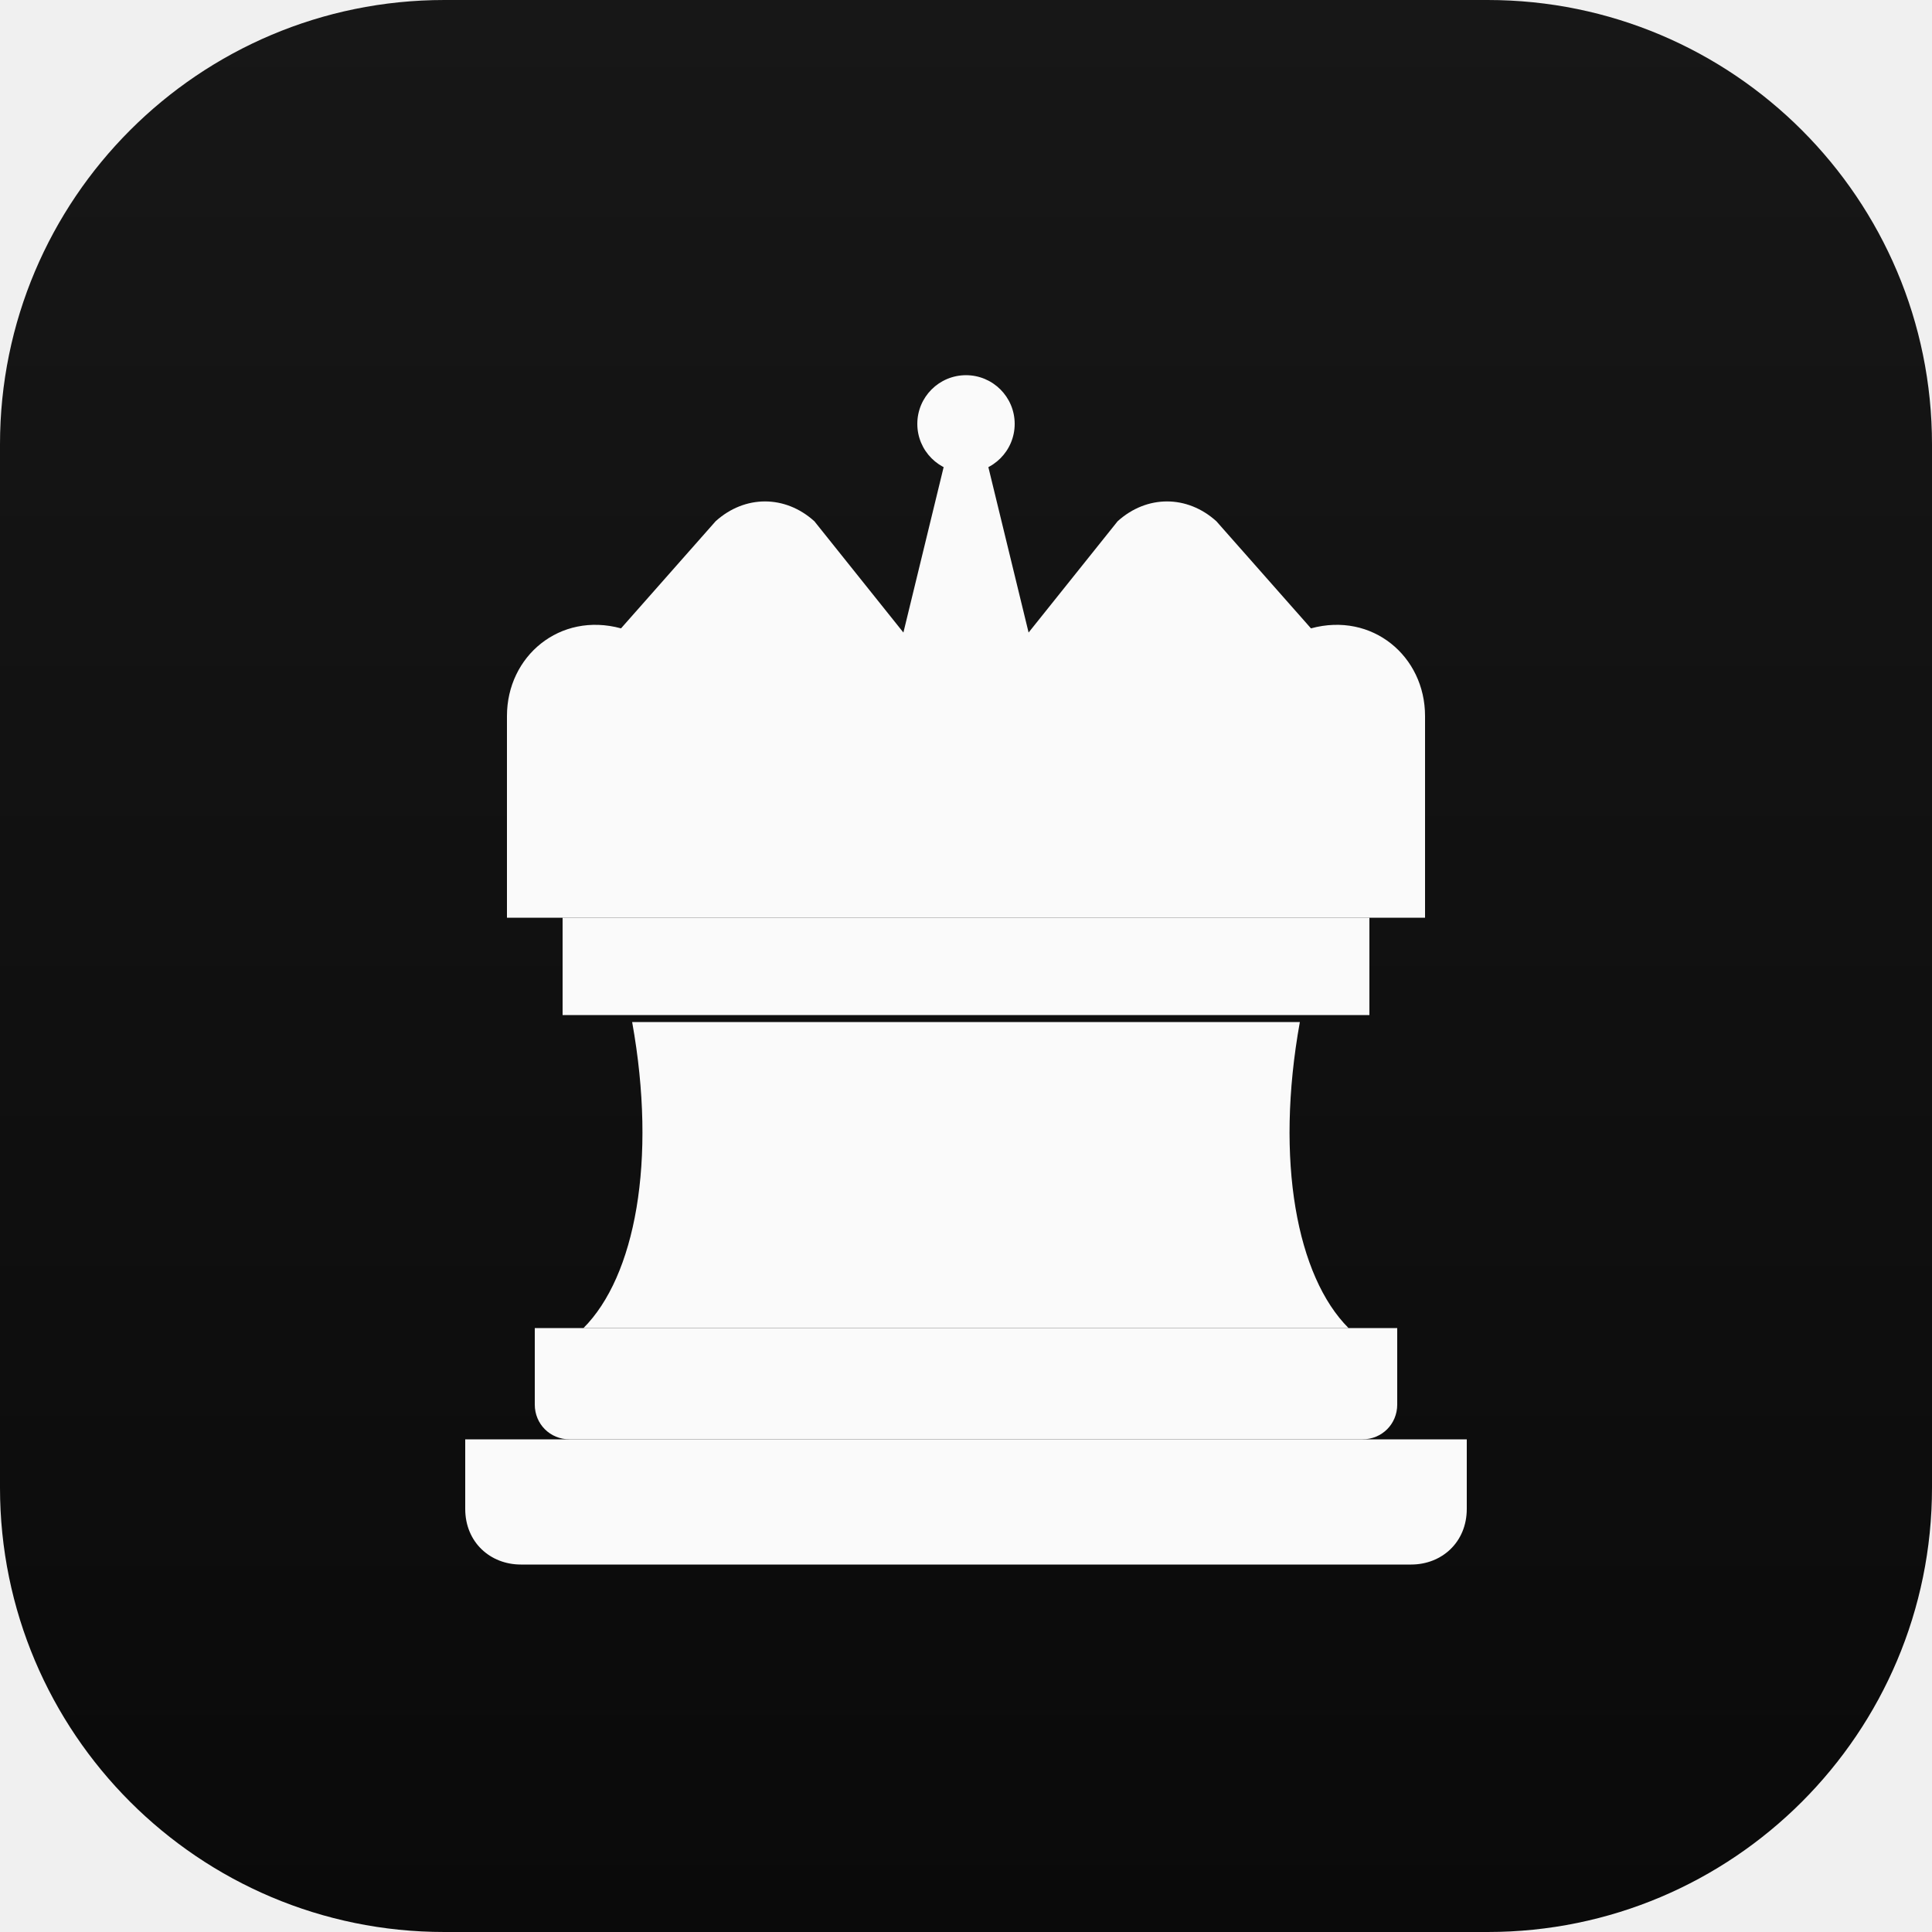
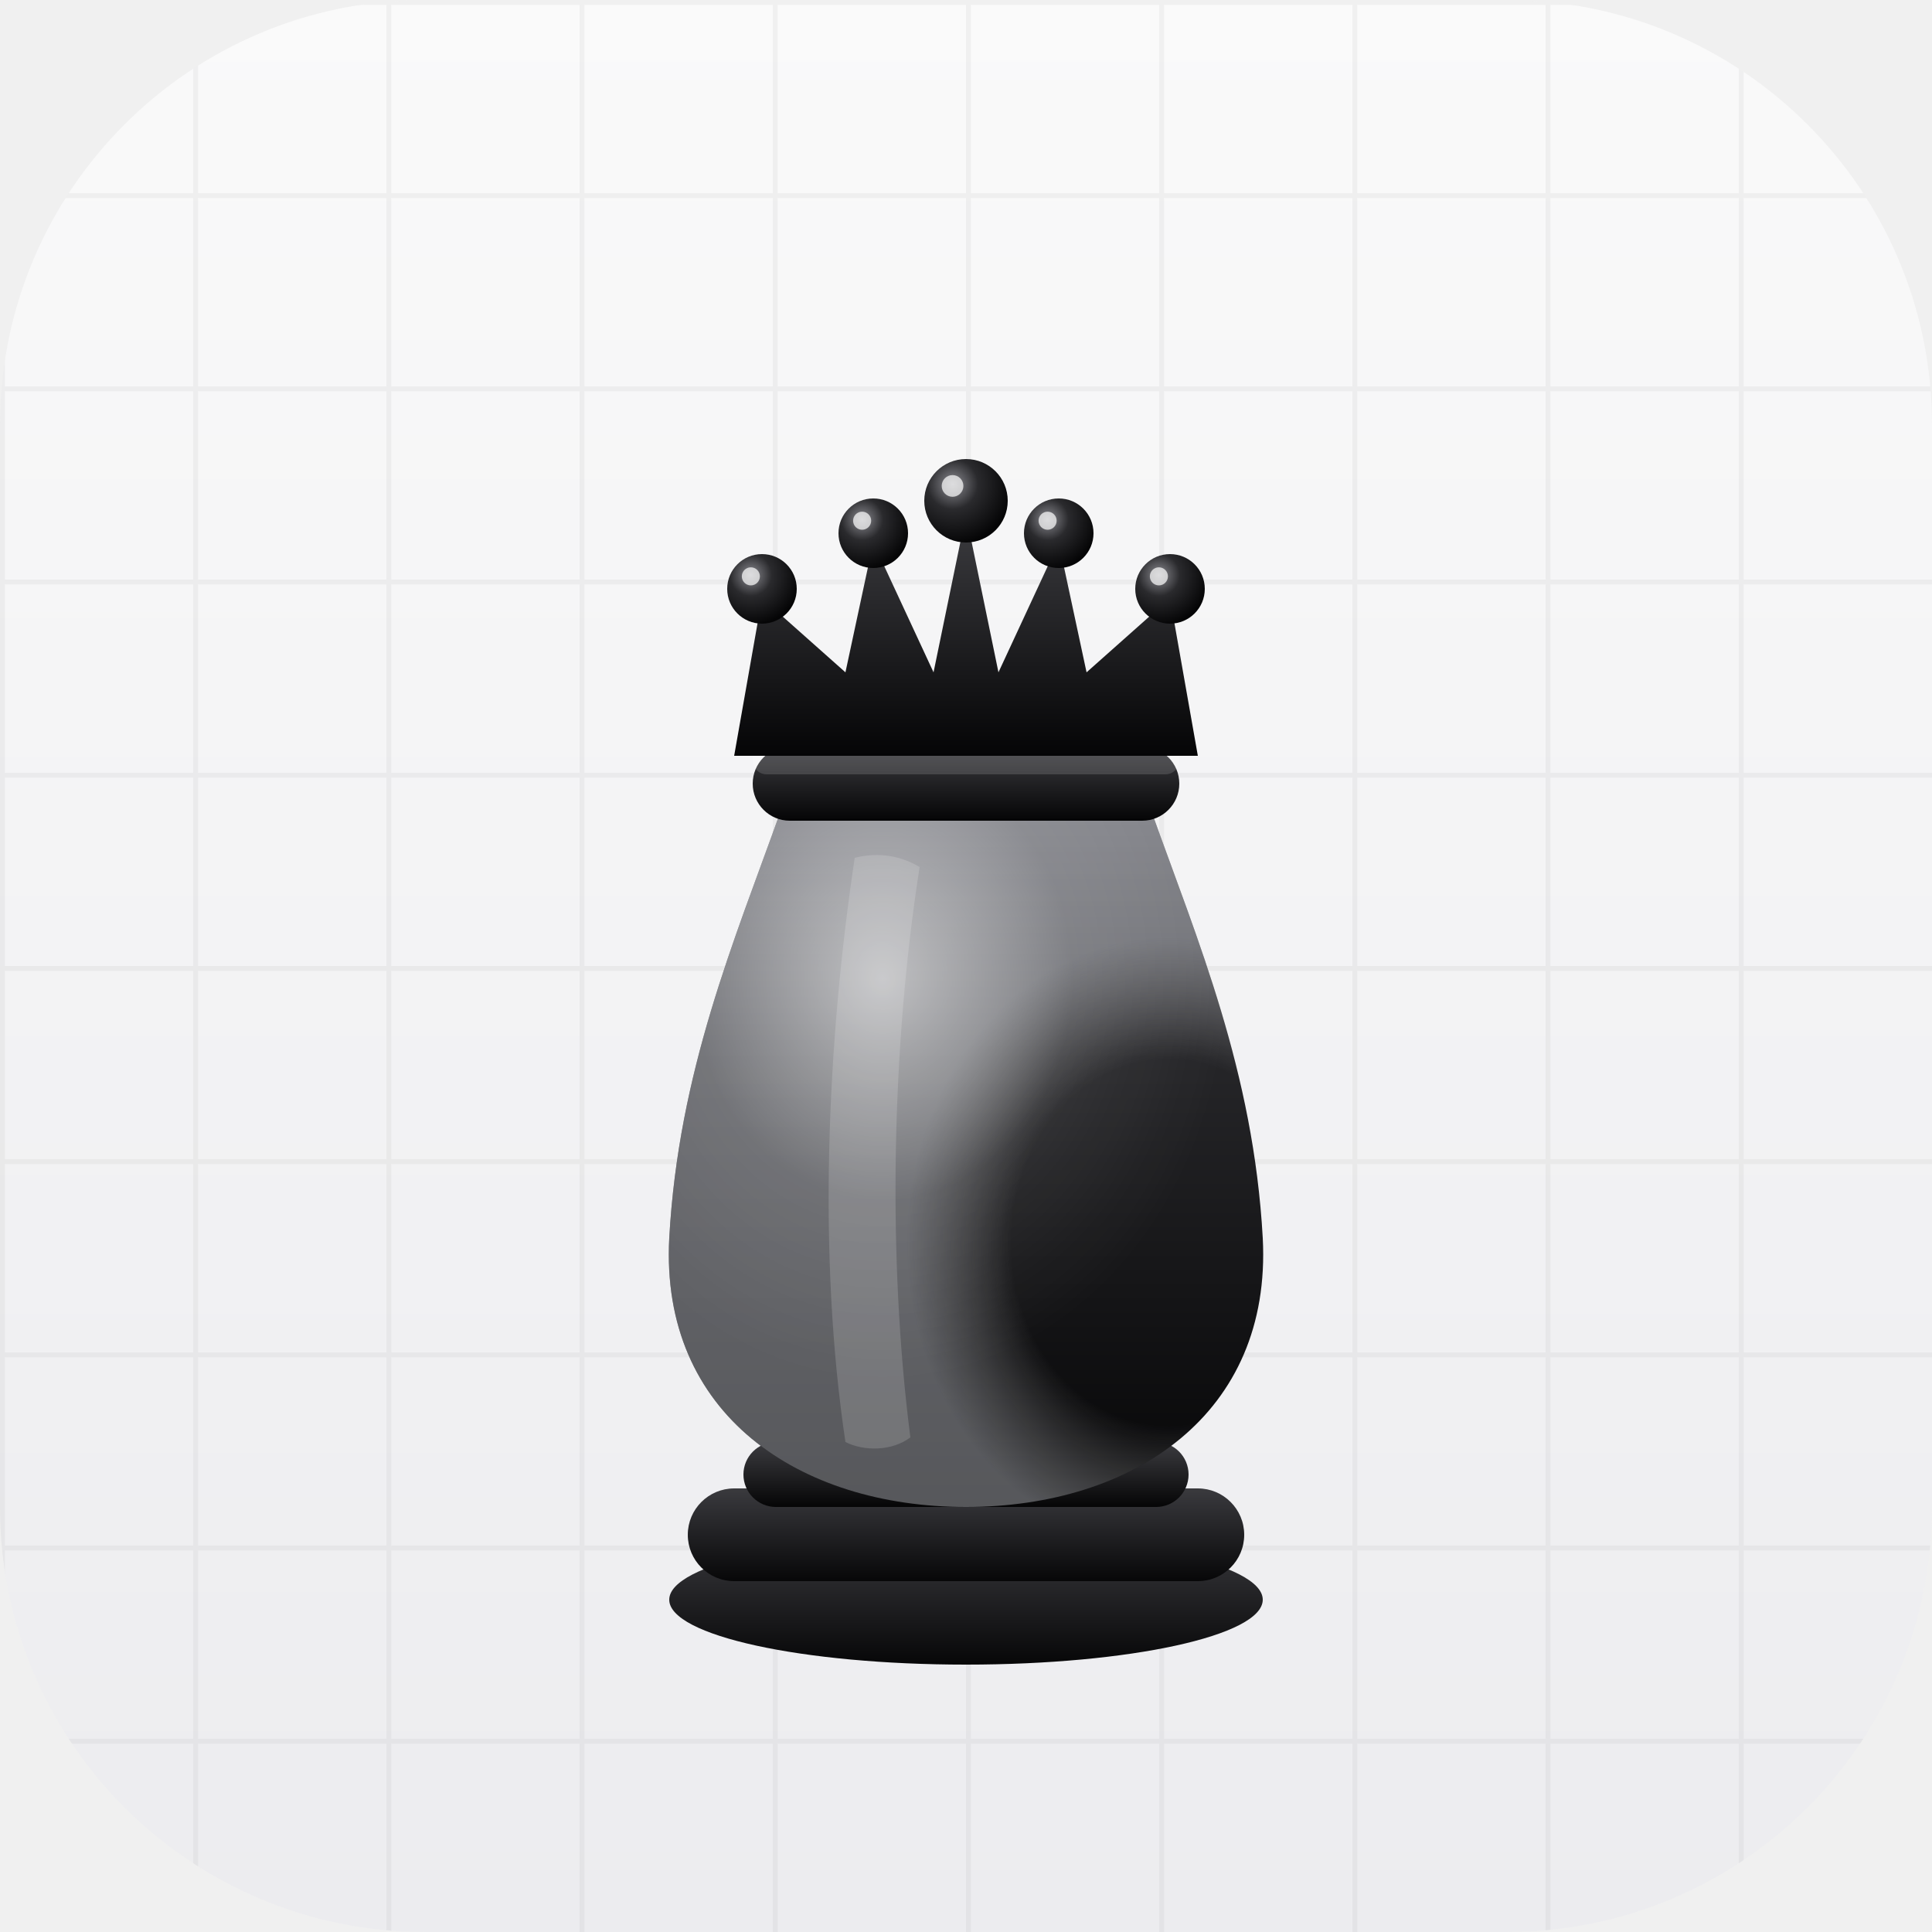
<svg xmlns="http://www.w3.org/2000/svg" viewBox="0 0 100 100">
  <defs>
    <linearGradient id="tile" x1="0" y1="0" x2="0" y2="1">
-       <stop offset="0%" stop-color="#171717" />
-       <stop offset="100%" stop-color="#0A0A0A" />
+       <stop offset="0%" stop-color="#FAFAFA" />
+       <stop offset="100%" stop-color="#ECECEF" />
+     </linearGradient>
+     <pattern id="grid" width="10" height="10" patternUnits="userSpaceOnUse">
+       <path d="M 10 0 L 0 0 0 10" fill="none" stroke="#0A0A0A" stroke-opacity="0.04" stroke-width="0.5" />
+     </pattern>
+     <linearGradient id="body" x1="0" y1="0" x2="0" y2="1">
+       <stop offset="0%" stop-color="#525257" />
+       <stop offset="34%" stop-color="#262629" />
+       <stop offset="100%" stop-color="#060607" />
+     </linearGradient>
+     <radialGradient id="spec" cx="36%" cy="24%" r="58%">
+       <stop offset="0%" stop-color="#ffffff" stop-opacity="0.55" />
+       <stop offset="55%" stop-color="#ffffff" stop-opacity="0.08" />
+       <stop offset="100%" stop-color="#ffffff" stop-opacity="0" />
+     </radialGradient>
+     <radialGradient id="rim" cx="84%" cy="62%" r="44%">
+       <stop offset="60%" stop-color="#ffffff" stop-opacity="0" />
+       <stop offset="100%" stop-color="#cfd2da" stop-opacity="0.4" />
+     </radialGradient>
+     <linearGradient id="crown" x1="0" y1="0" x2="0" y2="1">
+       <stop offset="0%" stop-color="#3c3c40" />
+       <stop offset="100%" stop-color="#050506" />
+     </linearGradient>
+     <radialGradient id="bead" cx="34%" cy="30%" r="72%">
+       <stop offset="0%" stop-color="#8a8a90" />
+       <stop offset="42%" stop-color="#2a2a2d" />
+       <stop offset="100%" stop-color="#050506" />
+     </radialGradient>
+     <linearGradient id="base" x1="0" y1="0" x2="0" y2="1">
+       <stop offset="0%" stop-color="#3a3a3e" />
+       <stop offset="100%" stop-color="#070708" />
    </linearGradient>
  </defs>
-   <rect width="100" height="100" rx="23" fill="url(#tile)" />
-   <g fill="#FAFAFA" transform="translate(14 11.5) scale(0.72)">
-     <path d="M17 50V35.5C17 31.2 20.8 28 25.2 29.2L32 21.5C34.1 19.6 37 19.6 39.1 21.5L45.5 29.5L50 11L54.5 29.5L60.9 21.5C63 19.6 65.9 19.6 68 21.5L74.8 29.2C79.2 28 83 31.2 83 35.5V50H17Z" />
-     <circle cx="50" cy="14.5" r="3.5" />
-     <path d="M21 50H79V57H21V50Z" />
-     <path d="M26 57.5C27.8 67.5 26.2 75.8 22.5 79.5H77.5C73.8 75.8 72.2 67.5 74 57.5H26Z" />
-     <path d="M19 79.5H81V85C81 86.4 79.9 87.5 78.5 87.5H21.5C20.1 87.5 19 86.4 19 85V79.5Z" />
-     <path d="M14 87.5H86V92.5C86 94.9 84.2 96.5 82 96.5H18C15.8 96.5 14 94.9 14 92.5V87.5Z" />
+   <rect width="100" height="100" rx="22" fill="url(#tile)" />
+   <rect width="100" height="100" rx="22" fill="url(#grid)" />
+   <g transform="translate(50 54) scale(0.24) translate(-120 -150)">
+     <ellipse cx="120" cy="270" rx="64" ry="14" fill="url(#base)" />
+     <rect x="60" y="246" width="120" height="20" rx="10" fill="url(#base)" />
+     <rect x="72" y="236" width="96" height="14" rx="7" fill="url(#crown)" />
+     <path d="M80 100 C70 128 58 156 56 192 C54 230 84 250 120 250 C156 250 186 230 184 192 C182 156 170 128 160 100 Z" fill="url(#body)" />
+     <path d="M80 100 C70 128 58 156 56 192 C54 230 84 250 120 250 C156 250 186 230 184 192 C182 156 170 128 160 100 Z" fill="url(#rim)" />
+     <path d="M80 100 C70 128 58 156 56 192 C54 230 84 250 120 250 C156 250 186 230 184 192 C182 156 170 128 160 100 Z" fill="url(#spec)" />
+     <path d="M96 110 C90 150 88 196 94 236 C98 238 104 238 108 235 C103 196 104 150 110 112 C105 109 100 109 96 110 Z" fill="#ffffff" opacity="0.16" />
+     <rect x="74" y="86" width="92" height="16" rx="8" fill="url(#crown)" />
+     <rect x="74" y="86" width="92" height="6" rx="3" fill="#ffffff" opacity="0.14" />
+     <path d="M70 88 L76 54 L94 70 L100 42 L113 70 L120 36 L127 70 L140 42 L146 70 L164 54 L170 88 Z" fill="url(#crown)" />
+     <circle cx="76" cy="52" r="7.5" fill="url(#bead)" />
+     <circle cx="73.6" cy="49.3" r="1.95" fill="#ffffff" opacity="0.7" />
+     <circle cx="100" cy="40" r="7.5" fill="url(#bead)" />
+     <circle cx="97.6" cy="37.3" r="1.95" fill="#ffffff" opacity="0.7" />
+     <circle cx="120" cy="33" r="9" fill="url(#bead)" />
+     <circle cx="117.1" cy="29.8" r="2.34" fill="#ffffff" opacity="0.7" />
+     <circle cx="140" cy="40" r="7.5" fill="url(#bead)" />
+     <circle cx="137.6" cy="37.3" r="1.95" fill="#ffffff" opacity="0.7" />
+     <circle cx="164" cy="52" r="7.5" fill="url(#bead)" />
+     <circle cx="161.6" cy="49.3" r="1.95" fill="#ffffff" opacity="0.7" />
  </g>
</svg>
